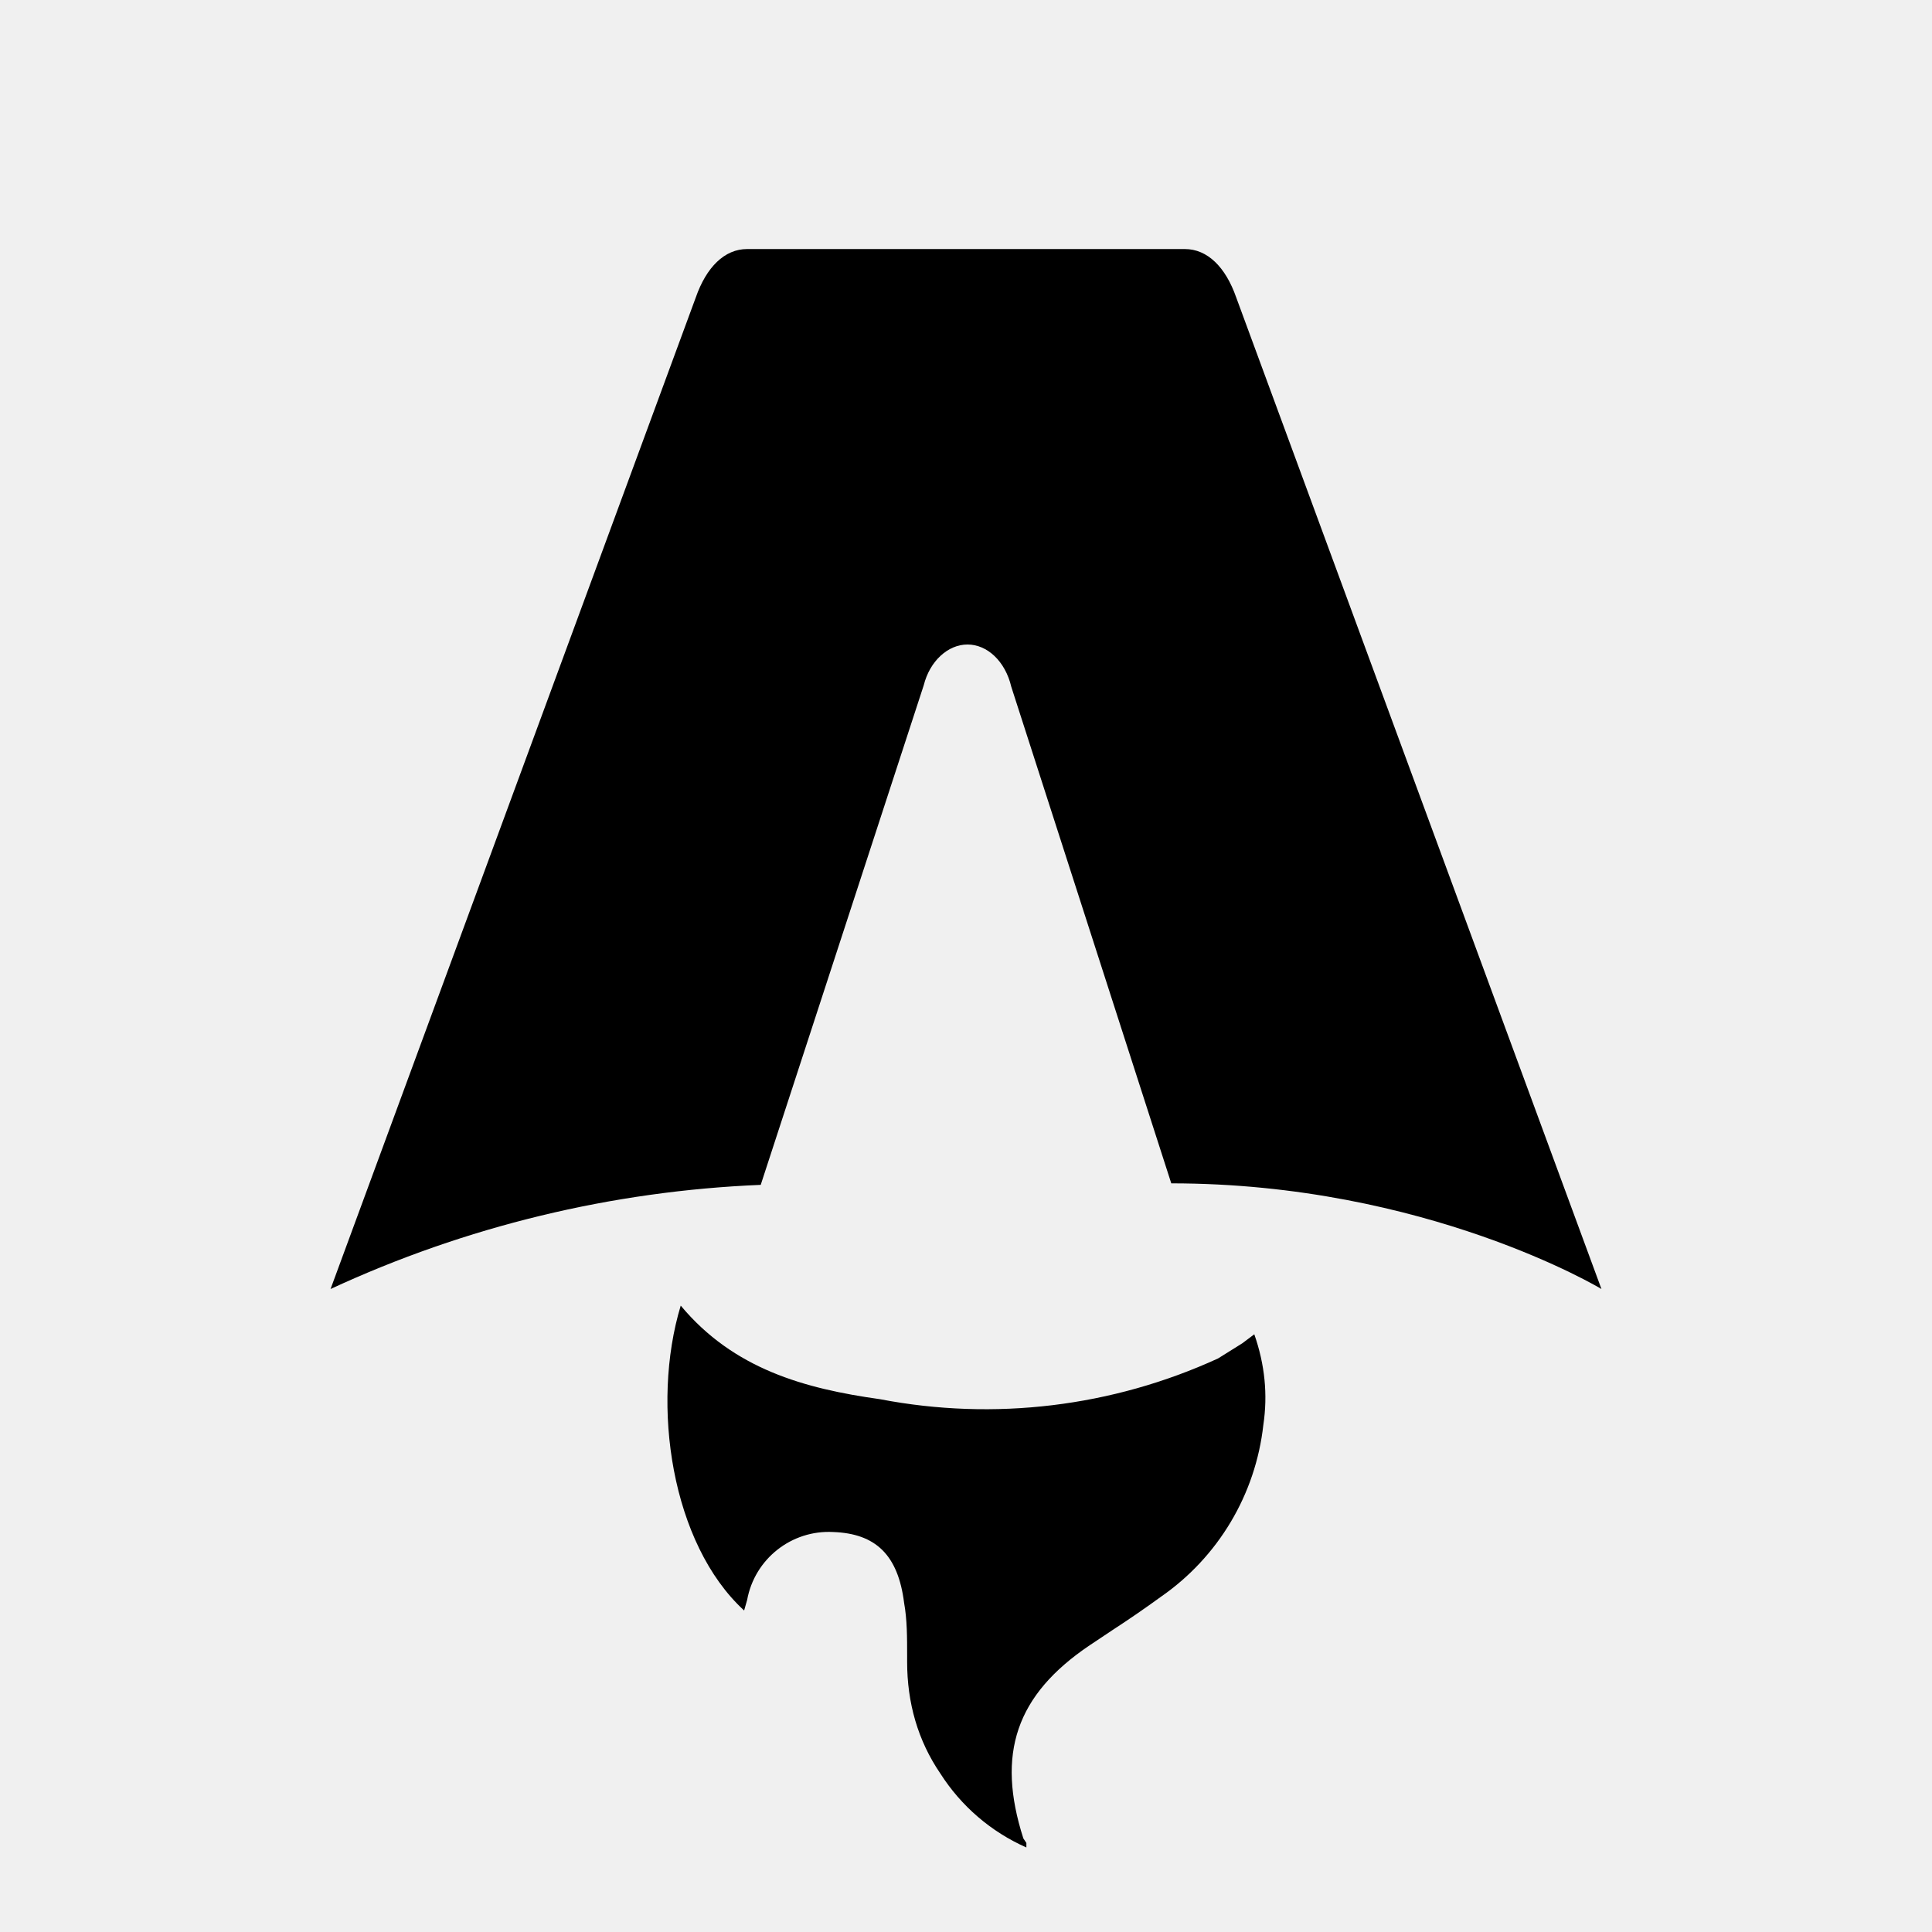
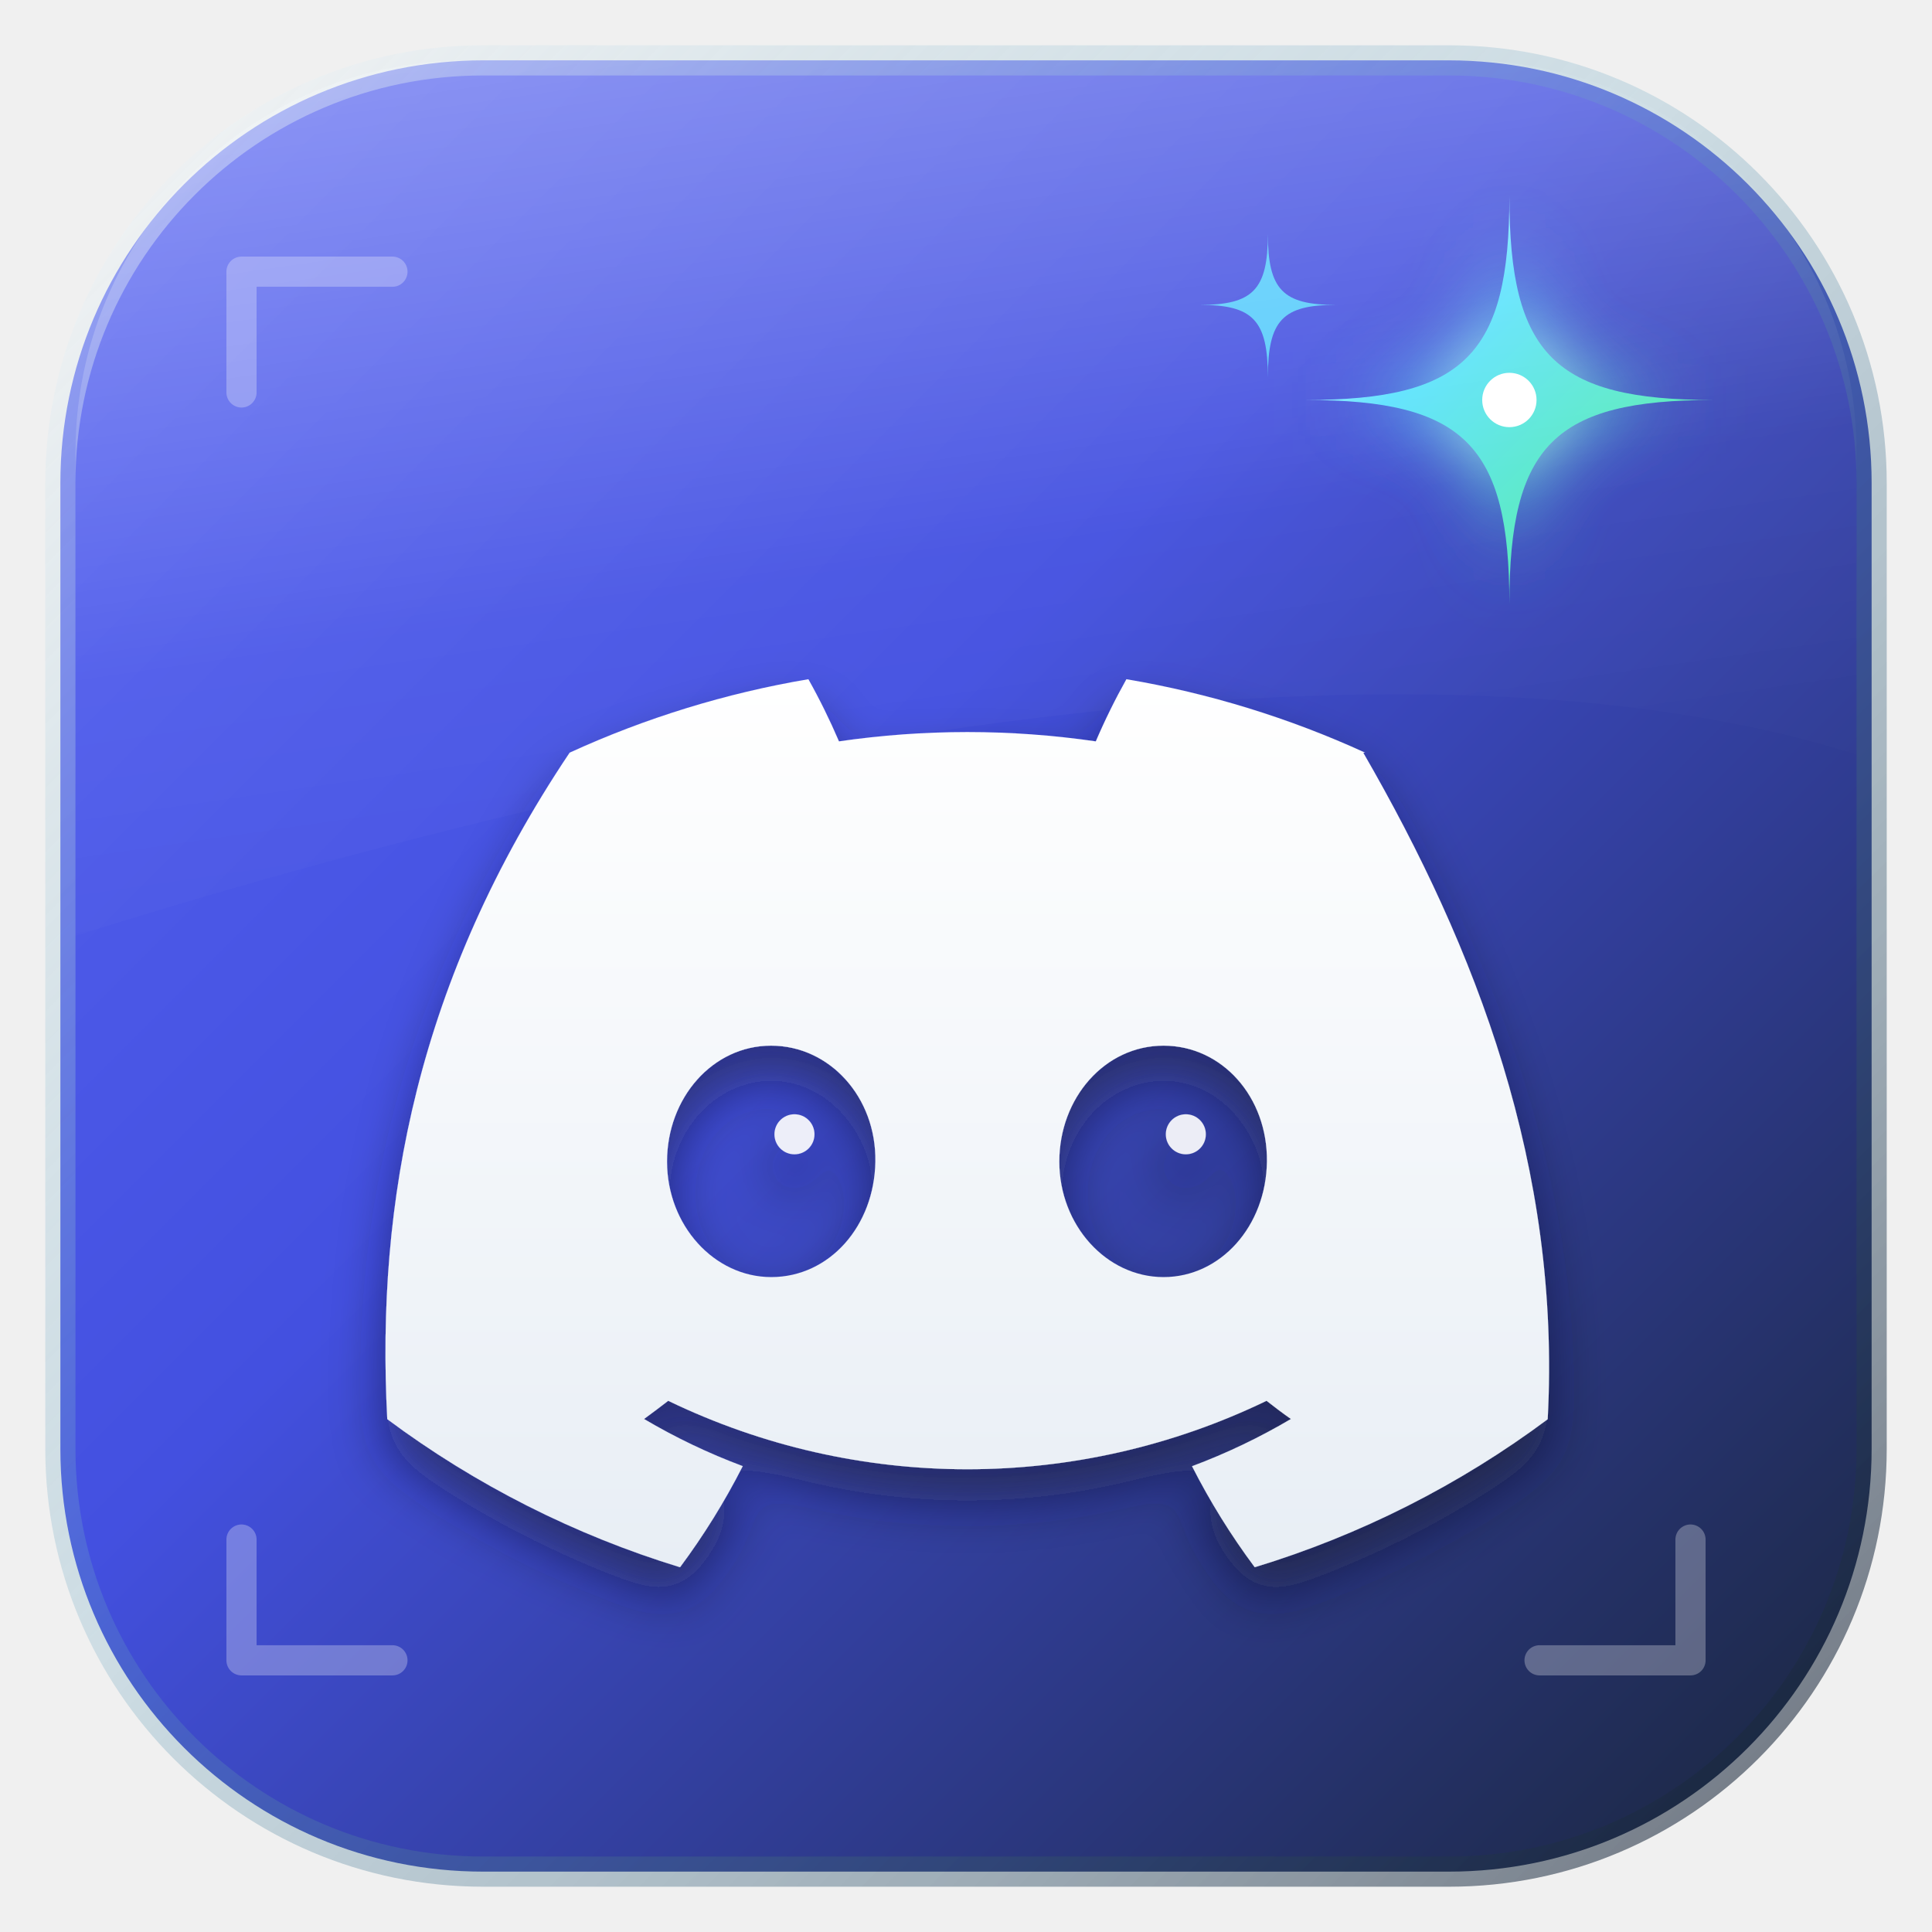
- <svg xmlns="http://www.w3.org/2000/svg" fill="none" viewBox="0 0 128 128">
-   <path d="M50.4 78.5a75.1 75.1 0 0 0-28.5 6.9l24.2-65.7c.7-2 1.9-3.2 3.4-3.2h29c1.5 0 2.7 1.2 3.4 3.2l24.2 65.7s-11.6-7-28.5-7L67 45.5c-.4-1.7-1.6-2.8-2.9-2.8-1.3 0-2.5 1.1-2.9 2.7L50.4 78.5Zm-1.1 28.2Zm-4.2-20.2c-2 6.6-.6 15.8 4.2 20.2a17.5 17.5 0 0 1 .2-.7 5.5 5.5 0 0 1 5.7-4.5c2.8.1 4.3 1.5 4.7 4.7.2 1.1.2 2.3.2 3.5v.4c0 2.7.7 5.2 2.2 7.4a13 13 0 0 0 5.7 4.9v-.3l-.2-.3c-1.8-5.6-.5-9.5 4.4-12.8l1.5-1a73 73 0 0 0 3.2-2.2 16 16 0 0 0 6.8-11.4c.3-2 .1-4-.6-6l-.8.6-1.6 1a37 37 0 0 1-22.4 2.7c-5-.7-9.7-2-13.2-6.2Z" />
-   <style>
-         path { fill: #000; }
-         @media (prefers-color-scheme: dark) {
-             path { fill: #FFF; }
-         }
-     </style>
+ <svg xmlns="http://www.w3.org/2000/svg" viewBox="0 0 128 128" fill="none">
+   <defs>
+     <linearGradient id="bgGrad" x1="0%" y1="0%" x2="100%" y2="100%">
+       <stop offset="0%" stop-color="#5865F2" />
+       <stop offset="42%" stop-color="#4350E0" />
+       <stop offset="100%" stop-color="#192538" />
+     </linearGradient>
+     <linearGradient id="topGleam" x1="20%" y1="0%" x2="50%" y2="100%">
+       <stop offset="0%" stop-color="#FFFFFF" stop-opacity="0.32" />
+       <stop offset="60%" stop-color="#FFFFFF" stop-opacity="0.04" />
+       <stop offset="100%" stop-color="#FFFFFF" stop-opacity="0" />
+     </linearGradient>
+     <linearGradient id="rimGrad" x1="0%" y1="0%" x2="100%" y2="100%">
+       <stop offset="0%" stop-color="#FFFFFF" stop-opacity="0.45" />
+       <stop offset="45%" stop-color="#66A3BF" stop-opacity="0.25" />
+       <stop offset="100%" stop-color="#0F172A" stop-opacity="0.6" />
+     </linearGradient>
+     <linearGradient id="clydeGrad" x1="0%" y1="0%" x2="0%" y2="100%">
+       <stop offset="0%" stop-color="#FFFFFF" />
+       <stop offset="100%" stop-color="#E8EEF5" />
+     </linearGradient>
+     <linearGradient id="sparkleGrad" x1="0%" y1="0%" x2="100%" y2="100%">
+       <stop offset="0%" stop-color="#FFFFFF" />
+       <stop offset="35%" stop-color="#58E1FF" />
+       <stop offset="100%" stop-color="#57F287" />
+     </linearGradient>
+     <filter id="clydeShadow" x="-15%" y="-15%" width="130%" height="135%">
+       <feDropShadow dx="0" dy="3.5" stdDeviation="3" flood-color="#0F172A" flood-opacity="0.5" />
+     </filter>
+     <filter id="starGlow" x="-60%" y="-60%" width="220%" height="220%">
+       <feGaussianBlur in="SourceGraphic" stdDeviation="2.5" result="blur" />
+       <feMerge>
+         <feMergeNode in="blur" />
+         <feMergeNode in="SourceGraphic" />
+       </feMerge>
+     </filter>
+   </defs>
+   <rect x="4" y="4" width="120" height="120" rx="28" fill="url(#bgGrad)" />
+   <path d="M16 26 V18 H26" stroke="#FFFFFF" stroke-opacity="0.28" stroke-width="2" stroke-linecap="round" stroke-linejoin="round" />
+   <path d="M16 102 V110 H26" stroke="#FFFFFF" stroke-opacity="0.28" stroke-width="2" stroke-linecap="round" stroke-linejoin="round" />
+   <path d="M102 110 H112 V102" stroke="#FFFFFF" stroke-opacity="0.28" stroke-width="2" stroke-linecap="round" stroke-linejoin="round" />
+   <g transform="translate(25.5, 45) scale(0.603)" filter="url(#clydeShadow)">
+     <path fill="url(#clydeGrad)" d="M107.7,8.07A105.15,105.15,0,0,0,81.47,0a72.06,72.06,0,0,0-3.36,6.83A97.68,97.68,0,0,0,49.89,6.83,72.37,72.37,0,0,0,46.53,0,105.15,105.15,0,0,0,20.3,8.07C3.57,33.04-1,57.4.26,81.3a105.73,105.73,0,0,0,32.17,16.27,77.7,77.7,0,0,0,6.89-11.11,68.42,68.42,0,0,1-10.85-5.18c.91-.66,1.8-1.34,2.66-2a75.57,75.57,0,0,0,65.74,0c.87.68,1.76,1.36,2.68,2a68.68,68.68,0,0,1-10.87,5.19,77,77,0,0,0,6.89,11.1,105.25,105.25,0,0,0,32.19-16.26c1.47-27.6-7.83-51.7-20.26-73.23ZM42.45,65.69C36.18,65.69,31,60,31,53s5-12.74,11.43-12.74S54,45.91,53.89,53,48.84,65.69,42.45,65.69Zm43.1,0C79.28,65.69,74.1,60,74.1,53s5-12.74,11.45-12.74S97,45.91,96.91,53,91.82,65.69,85.55,65.69Z" />
+     <circle cx="45" cy="50" r="2.2" fill="#FFFFFF" opacity="0.9" />
+     <circle cx="88" cy="50" r="2.2" fill="#FFFFFF" opacity="0.9" />
+   </g>
+   <g filter="url(#starGlow)">
+     <path d="M100 13 C100 23.5 103 26.5 113.5 26.5 C103 26.5 100 29.5 100 40 C100 29.5 97 26.5 86.5 26.5 C97 26.5 100 23.5 100 13 Z" fill="url(#sparkleGrad)" />
+     <circle cx="100" cy="26.5" r="1.8" fill="#FFFFFF" />
+   </g>
+   <path d="M84 15.5 C84 19.2 85 20.2 88.5 20.2 C85 20.2 84 21.2 84 25 C84 21.2 83 20.2 79.5 20.2 C83 20.2 84 19.2 84 15.5 Z" fill="#58E1FF" opacity="0.85" />
+   <path d="M5 30 C5 15.6 16.6 4 31 4 H97 C111.4 4 123 15.6 123 30 V50 C98 42 56 46 5 62 Z" fill="url(#topGleam)" />
+   <rect x="4" y="4" width="120" height="120" rx="28" fill="none" stroke="url(#rimGrad)" stroke-width="2" />
</svg>
